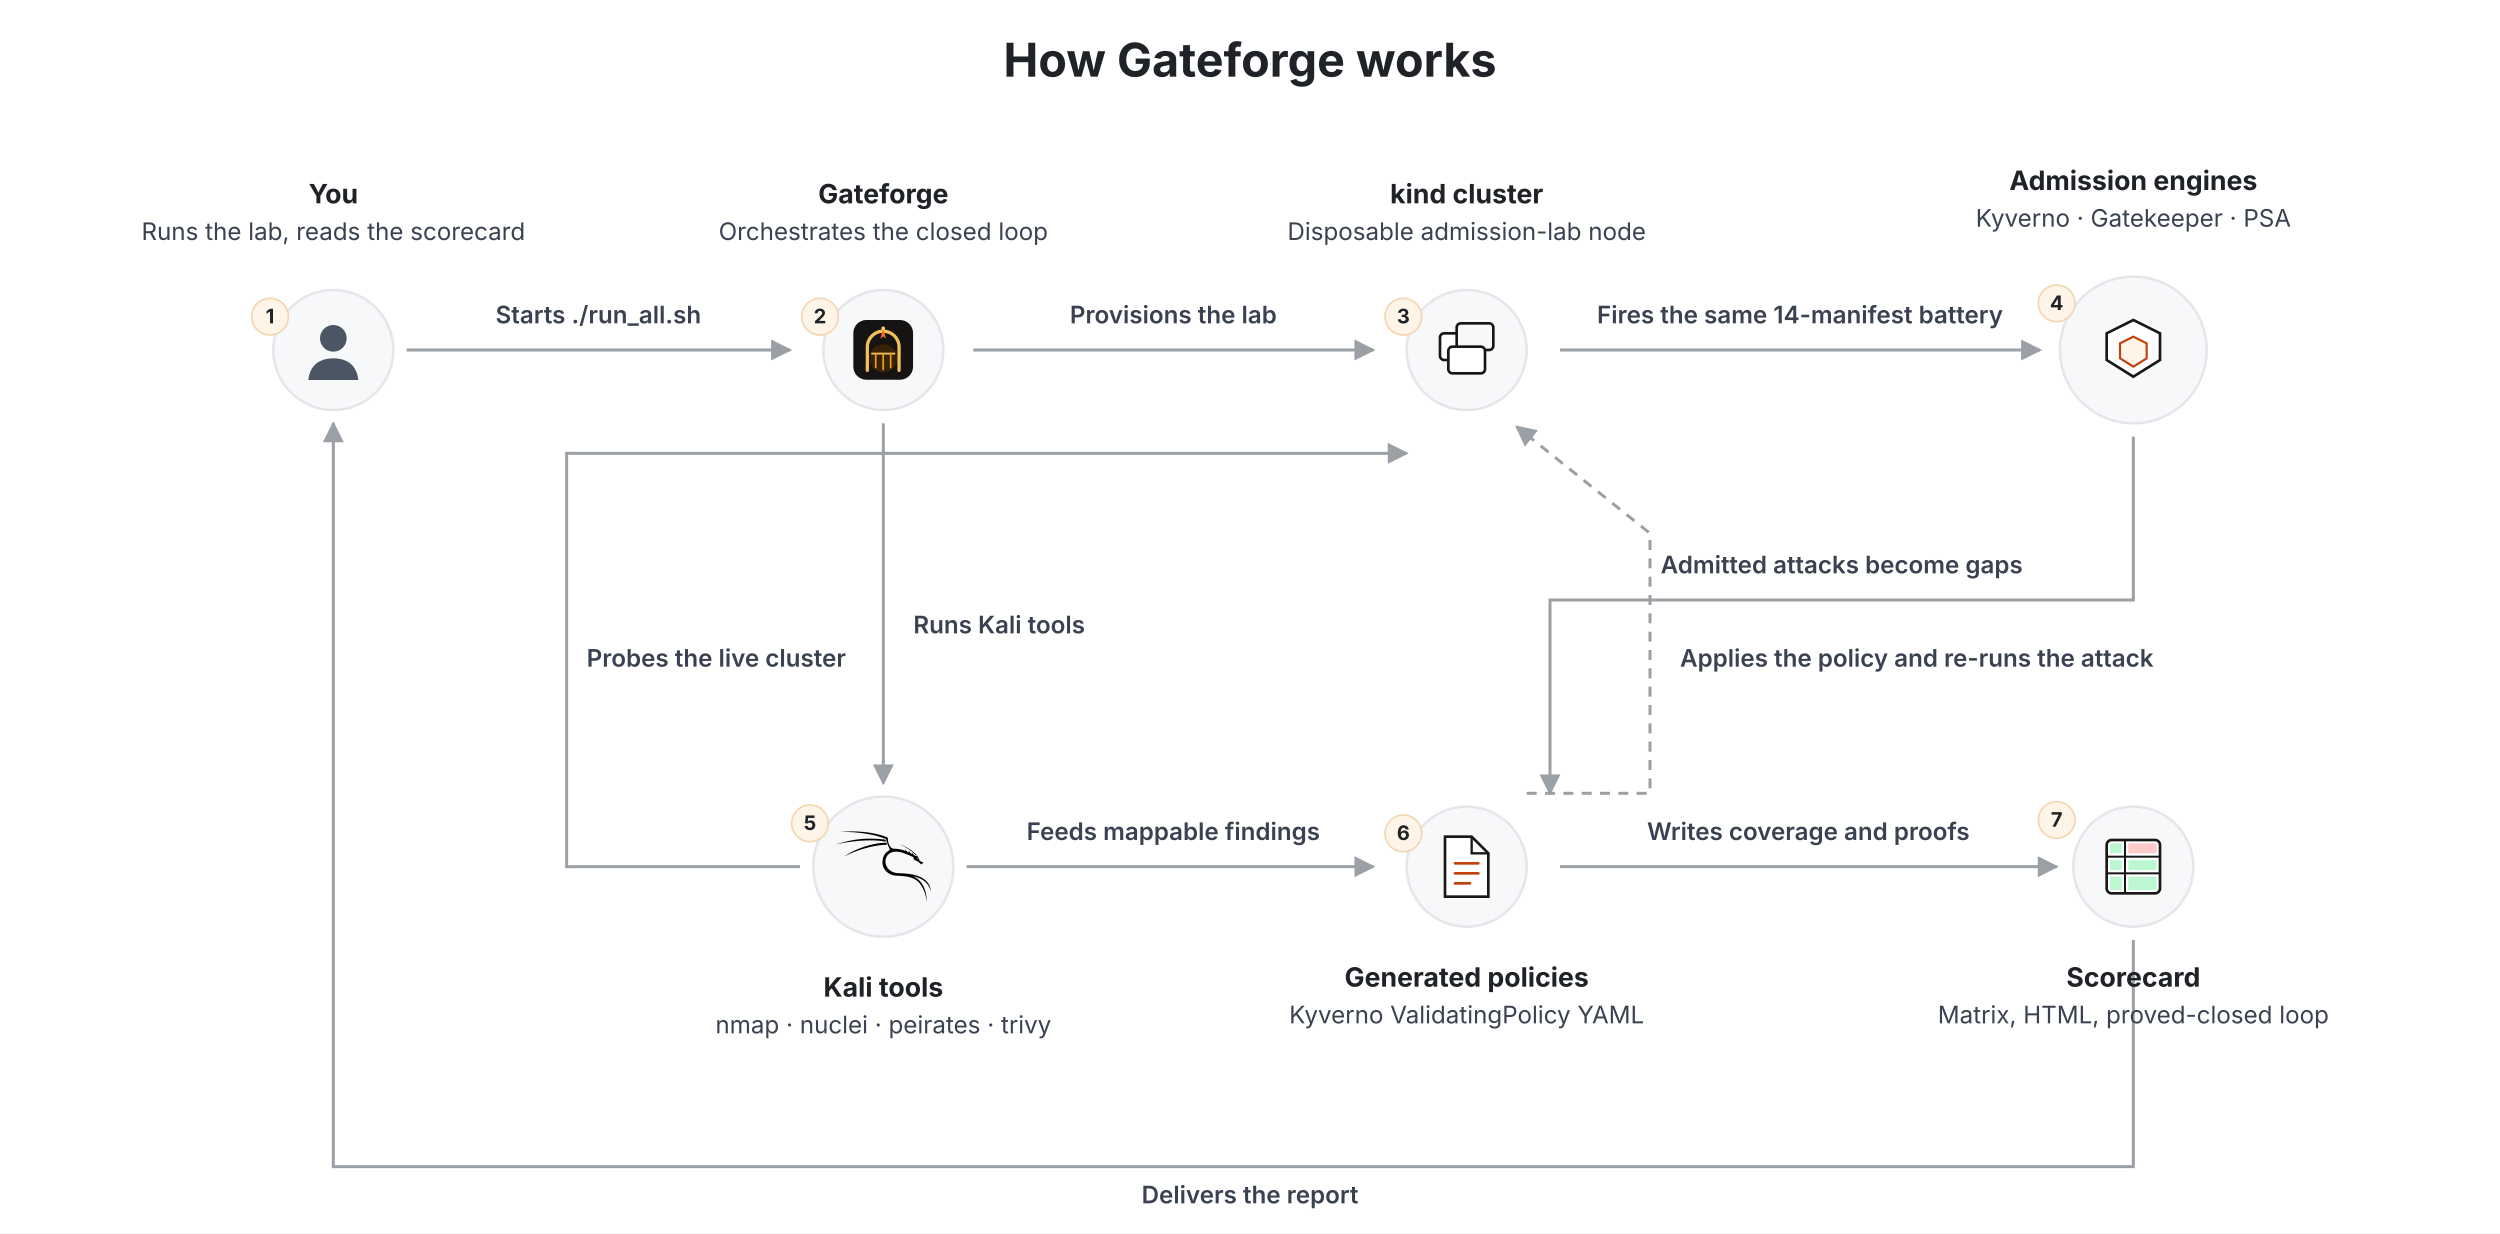
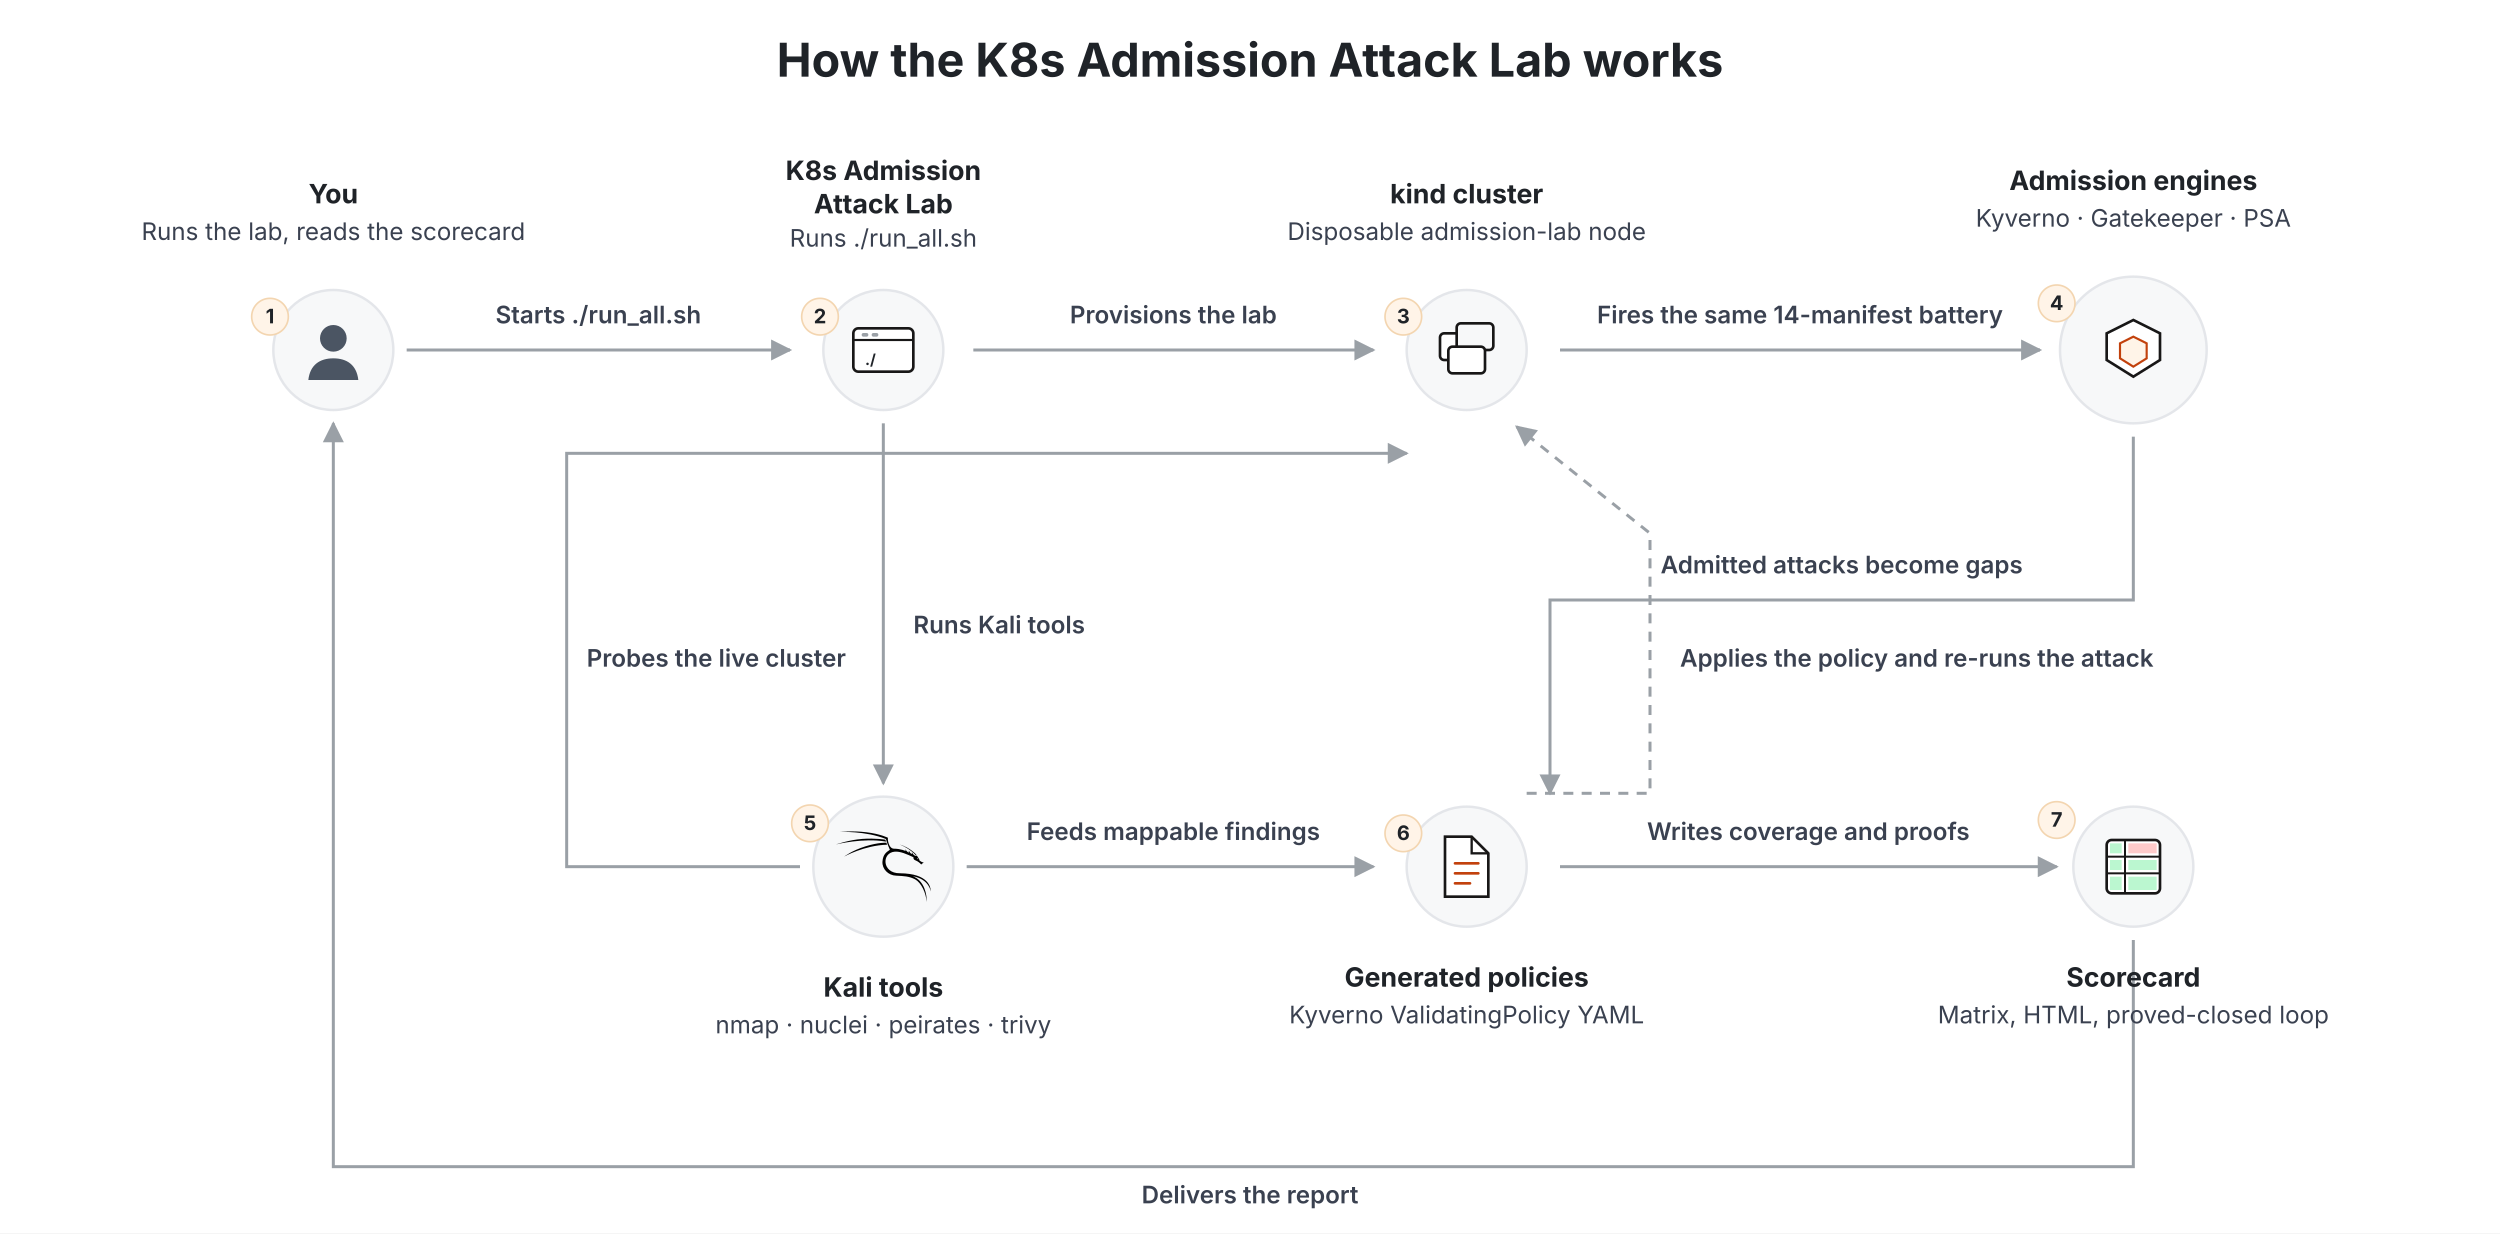
- <svg xmlns="http://www.w3.org/2000/svg" width="1500" height="740" viewBox="0 0 1500 740" role="img" aria-label="How Gateforge works">
+ <svg xmlns="http://www.w3.org/2000/svg" width="1500" height="740" viewBox="0 0 1500 740" role="img" aria-label="How the K8s Admission Attack Lab works">
  <rect width="1500" height="740" fill="#FFFFFF" />
  <defs>
    <marker id="arrow" viewBox="0 0 10 10" refX="9" refY="5" markerWidth="7" markerHeight="7" orient="auto">
      <path d="M0 0 L10 5 L0 10 z" fill="#9AA0A6" />
    </marker>
  </defs>
  <style>
    text { font-family: ui-sans-serif, Inter, system-ui, -apple-system, "Segoe UI", sans-serif; fill: #1F2328; }
    .title { font-size: 28px; font-weight: 700; }
    .name { font-size: 16px; font-weight: 700; }
    .cap { font-size: 14.5px; fill: #3A4150; }
    .note { font-size: 14.5px; fill: #3A4150; font-weight: 600; }
  </style>
-   <text class="title" x="750" y="46" text-anchor="middle">How Gateforge works</text>
+   <text class="title" x="750" y="46" text-anchor="middle">How the K8s Admission Attack Lab works</text>
  <line x1="244" y1="210" x2="474" y2="210" stroke="#9AA0A6" stroke-width="1.8" marker-end="url(#arrow)" />
  <text class="note" x="359" y="194" text-anchor="middle">Starts ./run_all.sh</text>
  <line x1="584" y1="210" x2="824" y2="210" stroke="#9AA0A6" stroke-width="1.8" marker-end="url(#arrow)" />
  <text class="note" x="704" y="194" text-anchor="middle">Provisions the lab</text>
  <line x1="936" y1="210" x2="1224" y2="210" stroke="#9AA0A6" stroke-width="1.8" marker-end="url(#arrow)" />
  <text class="note" x="1080" y="194" text-anchor="middle">Fires the same 14-manifest battery</text>
  <line x1="530" y1="254" x2="530" y2="470" stroke="#9AA0A6" stroke-width="1.8" marker-end="url(#arrow)" />
  <text class="note" x="548" y="380">Runs Kali tools</text>
  <line x1="580" y1="520" x2="824" y2="520" stroke="#9AA0A6" stroke-width="1.8" marker-end="url(#arrow)" />
  <text class="note" x="704" y="504" text-anchor="middle">Feeds mappable findings</text>
  <path d="M 480 520 L 340 520 L 340 272 L 844 272" fill="none" stroke="#9AA0A6" stroke-width="1.8" marker-end="url(#arrow)" />
  <text class="note" x="352" y="400">Probes the live cluster</text>
  <path d="M 1280 262 L 1280 360 L 930 360 L 930 476" fill="none" stroke="#9AA0A6" stroke-width="1.8" marker-end="url(#arrow)" />
  <text class="note" x="1105" y="344" text-anchor="middle">Admitted attacks become gaps</text>
  <path d="M 916 476 L 990 476 L 990 320 L 910 256" fill="none" stroke="#9AA0A6" stroke-width="1.8" stroke-dasharray="6 5" marker-end="url(#arrow)" />
  <text class="note" x="1008" y="400">Applies the policy and re-runs the attack</text>
  <line x1="936" y1="520" x2="1234" y2="520" stroke="#9AA0A6" stroke-width="1.8" marker-end="url(#arrow)" />
  <text class="note" x="1085" y="504" text-anchor="middle">Writes coverage and proofs</text>
  <path d="M 1280 564 L 1280 700 L 200 700 L 200 254" fill="none" stroke="#9AA0A6" stroke-width="1.8" marker-end="url(#arrow)" />
  <text class="note" x="750" y="722" text-anchor="middle">Delivers the report</text>
  <text class="name" x="200" y="122" text-anchor="middle">You</text>
  <text class="cap" x="200" y="144" text-anchor="middle">Runs the lab, reads the scorecard</text>
  <circle cx="200" cy="210" r="36" fill="#F7F8F9" stroke="#E4E6EA" stroke-width="1.5" />
  <g transform="translate(200,212)" fill="#4B5563">
    <circle cx="0" cy="-9" r="8" />
    <path d="M-15 16c1-9 6.8-13 15-13s14 4 15 13" />
  </g>
  <circle cx="162" cy="190" r="11" fill="#FFF4E8" stroke="#F3D5B0" />
  <text x="162" y="194" text-anchor="middle" font-size="12" font-weight="700" fill="#C2410C">1</text>
-   <text class="name" x="530" y="122" text-anchor="middle">Gateforge</text>
-   <text class="cap" x="530" y="144" text-anchor="middle">Orchestrates the closed loop</text>
+   <text class="name" x="530" y="108" text-anchor="middle">K8s Admission</text>
+   <text class="name" x="530" y="128" text-anchor="middle">Attack Lab</text>
+   <text class="cap" x="530" y="148" text-anchor="middle">Runs ./run_all.sh</text>
  <circle cx="530" cy="210" r="36" fill="#F7F8F9" stroke="#E4E6EA" stroke-width="1.5" />
-   <g transform="translate(512,192) scale(0.28)">
-     <rect width="128" height="128" rx="28" fill="#161412" />
-     <circle cx="64" cy="82" r="30" fill="#3A2208" />
-     <path d="M30 108 V58 A34 34 0 0 1 98 58 V108" fill="none" stroke="#F3C15A" stroke-width="7" stroke-linecap="round" />
-     <path d="M40 72 H88" stroke="#F3C15A" stroke-width="4" stroke-linecap="round" />
-     <path d="M48 72 V102 M64 72 V106 M80 72 V102" stroke="#E8A317" stroke-width="3.6" stroke-linecap="round" />
-     <path d="M64 18 L70 40 L64 35 L58 40 Z" fill="#FF6B2B" />
-     <circle cx="64" cy="18" r="4" fill="#FFD27A" />
+   <g transform="translate(530,210)">
+     <rect x="-18" y="-13" width="36" height="26" rx="3" fill="#FFFFFF" stroke="#181717" stroke-width="1.6" />
+     <path d="M-18-6h36" stroke="#181717" stroke-width="1.3" />
+     <rect x="-13" y="-10.2" width="4" height="2.2" rx="1" fill="#9AA0A6" />
+     <rect x="-7" y="-10.2" width="4" height="2.2" rx="1" fill="#9AA0A6" />
+     <text x="-11" y="9" font-size="9" font-family="ui-monospace, SFMono-Regular, Menlo, monospace" font-weight="700" fill="#1F2328">./</text>
  </g>
  <circle cx="492" cy="190" r="11" fill="#FFF4E8" stroke="#F3D5B0" />
  <text x="492" y="194" text-anchor="middle" font-size="12" font-weight="700" fill="#C2410C">2</text>
  <text class="name" x="880" y="122" text-anchor="middle">kind cluster</text>
  <text class="cap" x="880" y="144" text-anchor="middle">Disposable admission-lab node</text>
  <circle cx="880" cy="210" r="36" fill="#F7F8F9" stroke="#E4E6EA" stroke-width="1.5" />
  <g transform="translate(880,210)">
    <rect x="-16" y="-10" width="22" height="16" rx="2.5" fill="#FFFFFF" stroke="#181717" stroke-width="1.6" />
    <rect x="-6" y="-16" width="22" height="16" rx="2.5" fill="#F7F8F9" stroke="#181717" stroke-width="1.6" />
    <rect x="-11" y="-2" width="22" height="16" rx="2.5" fill="#FFFFFF" stroke="#181717" stroke-width="1.6" />
  </g>
  <circle cx="842" cy="190" r="11" fill="#FFF4E8" stroke="#F3D5B0" />
  <text x="842" y="194" text-anchor="middle" font-size="12" font-weight="700" fill="#C2410C">3</text>
  <text class="name" x="1280" y="114" text-anchor="middle">Admission engines</text>
  <text class="cap" x="1280" y="136" text-anchor="middle">Kyverno · Gatekeeper · PSA</text>
  <circle cx="1280" cy="210" r="44" fill="#F7F8F9" stroke="#E4E6EA" stroke-width="1.5" />
  <g transform="translate(1280,210)">
    <path d="M0 -18 L16 -10 V6 L0 16 L-16 6 V-10 Z" fill="#FFFFFF" stroke="#181717" stroke-width="1.6" />
    <path d="M0 -8 L8 -4 V5 L0 10 L-8 5 V-4 Z" fill="#FFF4E8" stroke="#C2410C" stroke-width="1.3" />
  </g>
  <circle cx="1234" cy="182" r="11" fill="#FFF4E8" stroke="#F3D5B0" />
  <text x="1234" y="186" text-anchor="middle" font-size="12" font-weight="700" fill="#C2410C">4</text>
  <circle cx="530" cy="520" r="42" fill="#F7F8F9" stroke="#E4E6EA" stroke-width="1.5" />
  <g transform="translate(499.00,489.00) scale(0.457666)">
    <path d="m71.767 36.354s-10.212-.679-27.602 4.762c-17.722 5.545-27.773 13.405-27.773 13.405s26.414-14.748 56.228-15.586zm38.09 16.035 1.328-.087s-7.606-9.229-22.165-13.724c8.184 3.327 15.307 7.734 20.837 13.81zm2.173 3.834c.204-.354.863 1.124 1.363 1.745.021.124.056.2-.234.14-.024-.127-.067-.164-.067-.164s-.7-.417-.915-.712c-.215-.296-.253-.813-.148-1.009zm17.867 43.93s1.615-18.538-27.511-22.812c-3.691-.542-8.36-.959-13.082-.97-23.344.309-24.195-26.924-6.604-28.299 7.29-.602 15.995 3.331 24.505 7.294-.032 1.057.012 1.996.706 2.864.694.868 3.361 1.814 4.213 2.303.852.489 3.582 2.224 5.254 4.402.363-.679 3.392-2.65 3.392-2.65s-.726.016-2.414-.615c-1.688-.631-3.692-2.54-3.74-2.65-.047-.111-.079-.284.316-.363.3-.252-.379-1.073-.679-1.372-.3-.3-2.304-3.707-2.351-3.786-.047-.079-.063-.158-.205-.252-.442-.142-2.383.205-2.383.205s-2.985-1.466-4.013-4.626c.015.554-.512 1.158 0 2.43-1.556-.658-2.893-1.781-3.947-4.556-.628 1.578 0 2.582 0 2.582s-3.665-1.024-4.251-4.404c-.643 1.517 0 2.43 0 2.43s-5.974-3.117-15.901-3.162c-6.646-.61-8.03-12.301-7.414-14.269 0 0-9.586-5.052-28.456-7.284-18.87-2.232-34.346-.336-34.346-.336s33.421-1.604 60.195 9.236c.91 4.071 3.648 10.851 5.123 14.11-4.22 2.917-8.978 5.661-9.719 15.391-.741 9.73 7.625 18.288 17.998 18.552 9.85.525 16.656.599 24.905 4.876 7.874 4.354 14.33 17.62 14.969 29.551.69-8.852-2.632-27.889-18.134-33.669 21.667 3.792 23.573 19.854 23.573 19.854zm-58.64-65.253-.78-2.515s-12.864-2.284-30.16-1.055-34.759 7.284-34.759 7.284 35.732-8.991 65.698-3.714" />
  </g>
  <circle cx="486" cy="494" r="11" fill="#FFF4E8" stroke="#F3D5B0" />
  <text x="486" y="498" text-anchor="middle" font-size="12" font-weight="700" fill="#C2410C">5</text>
  <text class="name" x="530" y="598" text-anchor="middle">Kali tools</text>
  <text class="cap" x="530" y="620" text-anchor="middle">nmap · nuclei · peirates · trivy</text>
  <circle cx="880" cy="520" r="36" fill="#F7F8F9" stroke="#E4E6EA" stroke-width="1.5" />
  <g transform="translate(880,520)">
    <path fill="#FFFFFF" stroke="#181717" stroke-width="1.6" d="M-13-18h16l10 10v26h-26z" />
    <path fill="none" stroke="#181717" stroke-width="1.4" d="M3-18v10h10" />
    <path d="M-7-2h14 M-7 4h14 M-7 10h9" stroke="#C2410C" stroke-width="1.6" stroke-linecap="round" />
  </g>
  <circle cx="842" cy="500" r="11" fill="#FFF4E8" stroke="#F3D5B0" />
  <text x="842" y="504" text-anchor="middle" font-size="12" font-weight="700" fill="#C2410C">6</text>
  <text class="name" x="880" y="592" text-anchor="middle">Generated policies</text>
  <text class="cap" x="880" y="614" text-anchor="middle">Kyverno ValidatingPolicy YAML</text>
  <circle cx="1280" cy="520" r="36" fill="#F7F8F9" stroke="#E4E6EA" stroke-width="1.5" />
  <g transform="translate(1280,520)">
    <rect x="-16" y="-16" width="32" height="32" rx="3" fill="#FFFFFF" stroke="#181717" stroke-width="1.6" />
    <path d="M-16-6h32 M-16 4h32 M-5-16v32" stroke="#181717" stroke-width="1.2" />
    <rect x="-14" y="-14" width="7" height="6" fill="#BBF7D0" />
    <rect x="-3" y="-14" width="17" height="6" fill="#FECACA" />
    <rect x="-14" y="-4" width="7" height="6" fill="#BBF7D0" />
    <rect x="-3" y="-4" width="17" height="6" fill="#BBF7D0" />
    <rect x="-14" y="6" width="7" height="8" fill="#BBF7D0" />
    <rect x="-3" y="6" width="17" height="8" fill="#BBF7D0" />
  </g>
  <circle cx="1234" cy="492" r="11" fill="#FFF4E8" stroke="#F3D5B0" />
  <text x="1234" y="496" text-anchor="middle" font-size="12" font-weight="700" fill="#C2410C">7</text>
  <text class="name" x="1280" y="592" text-anchor="middle">Scorecard</text>
  <text class="cap" x="1280" y="614" text-anchor="middle">Matrix, HTML, proved-closed loop</text>
</svg>
